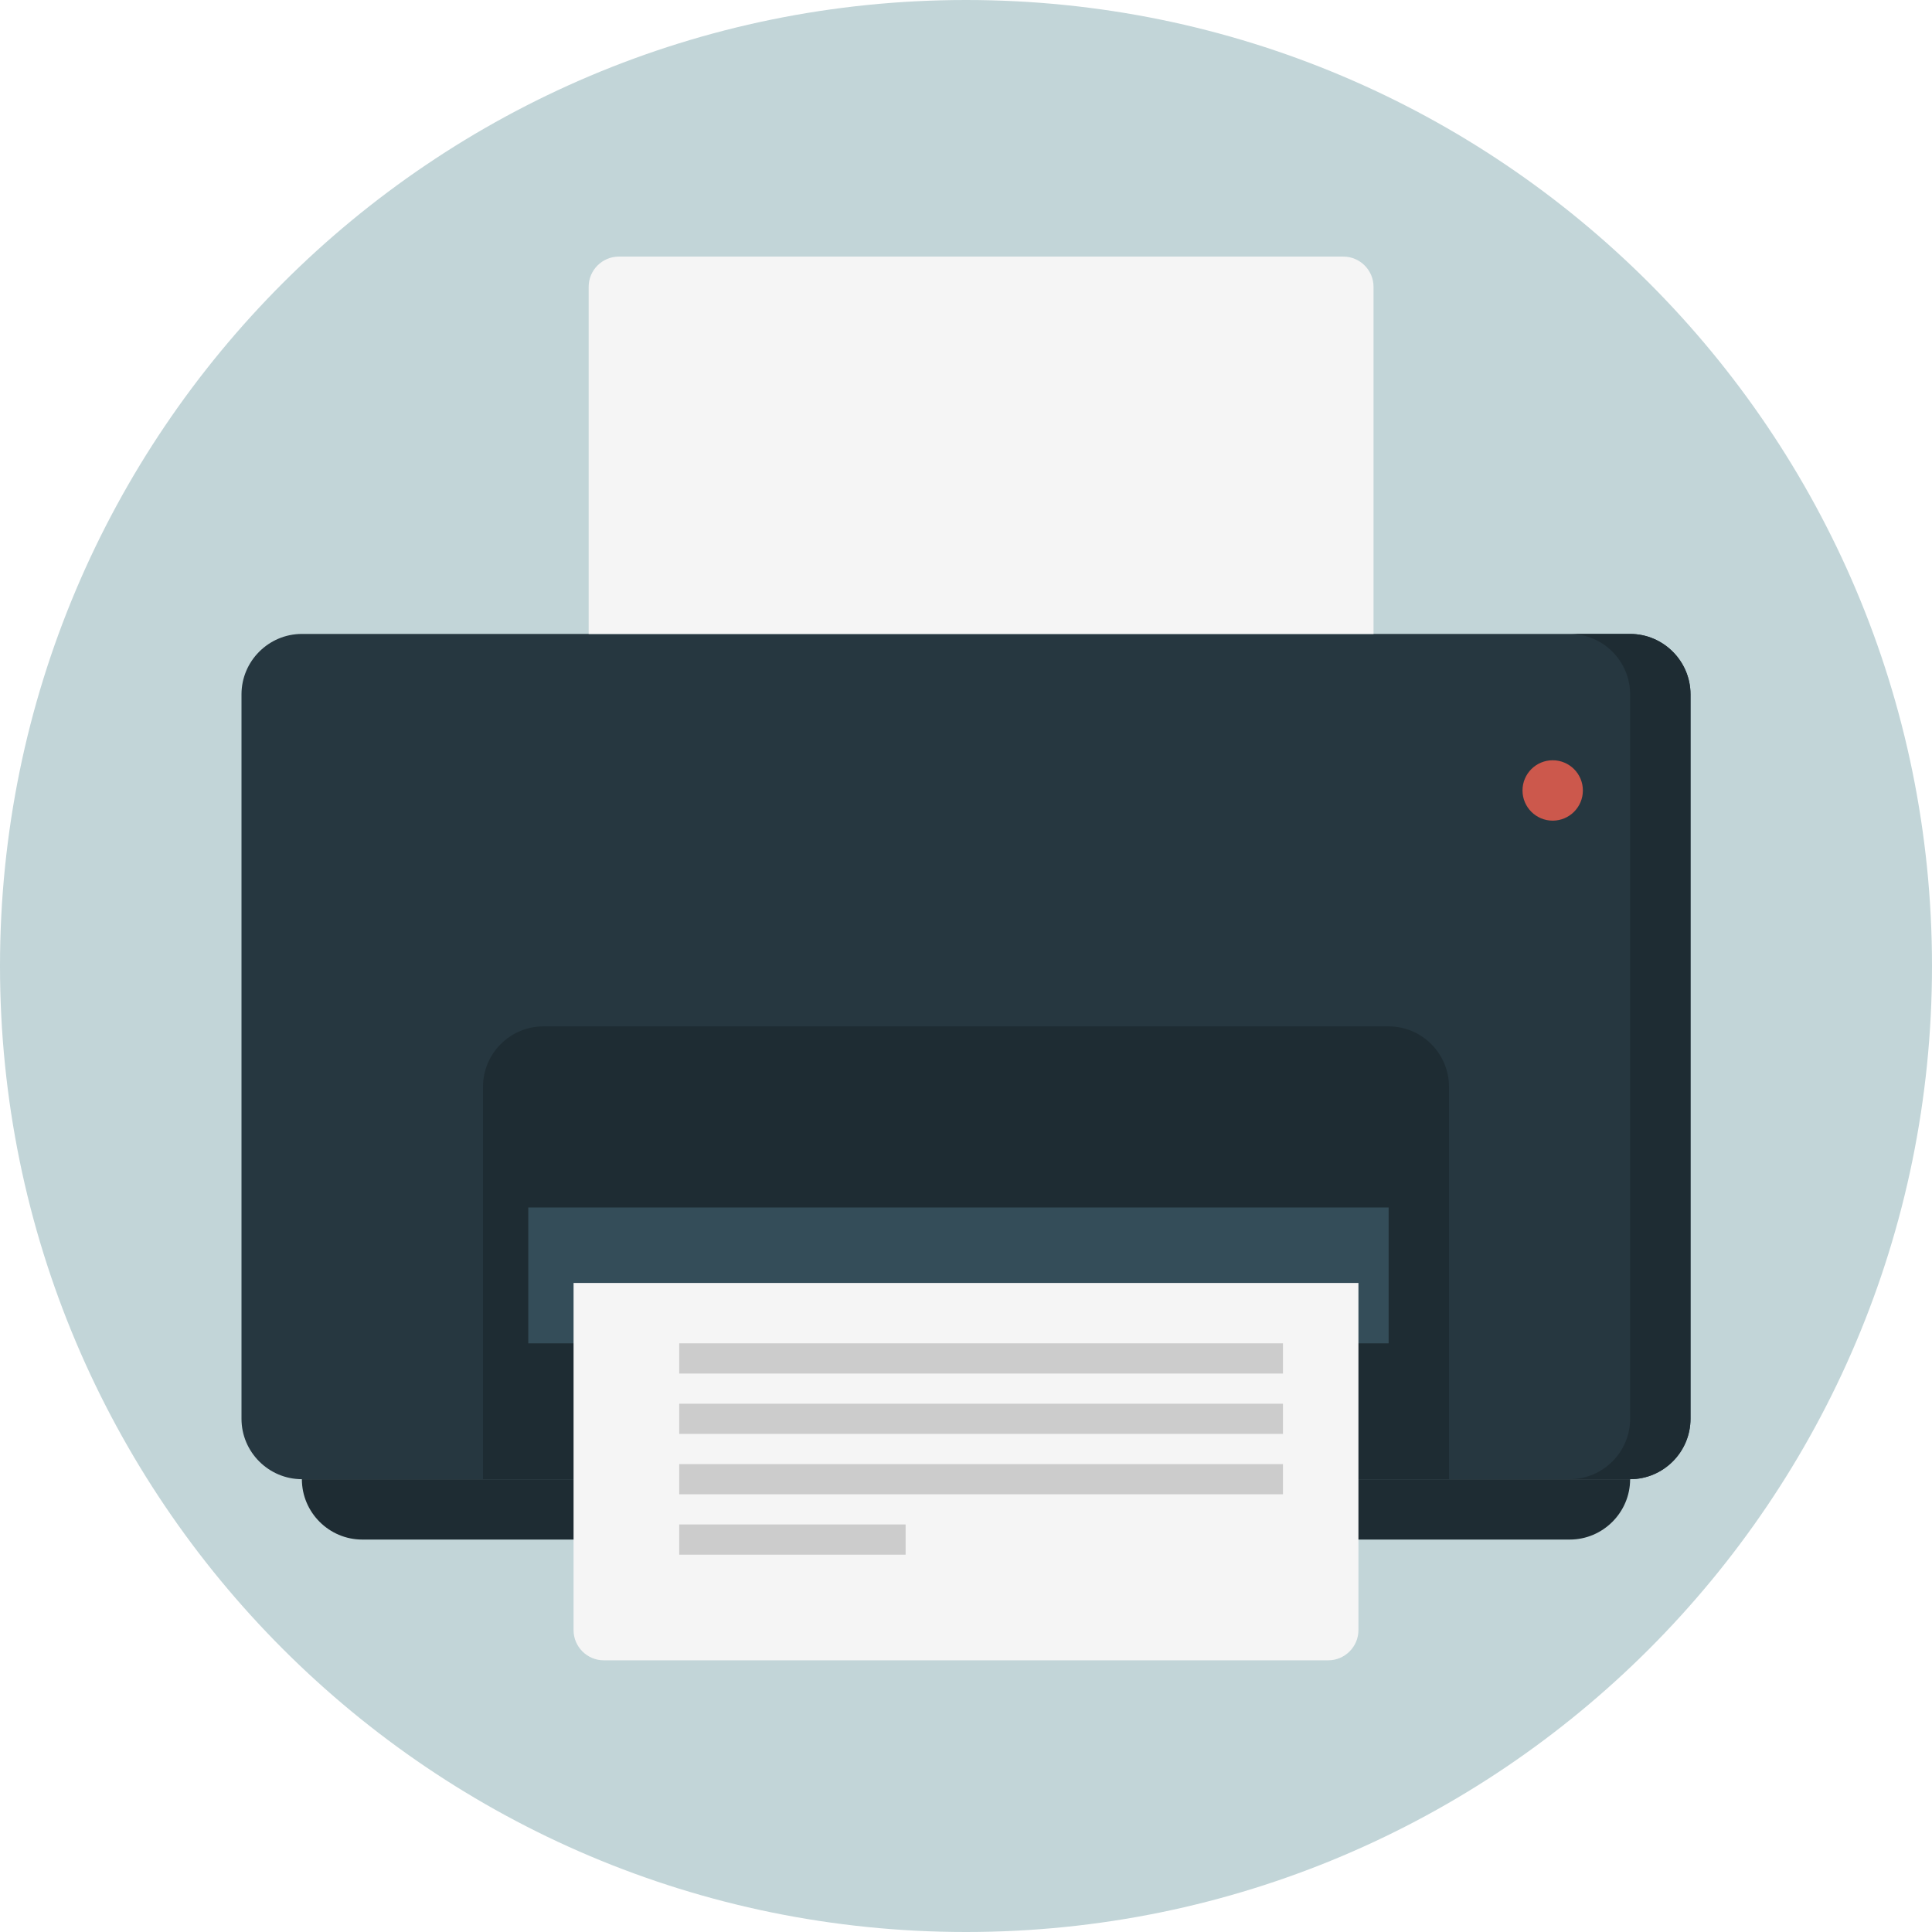
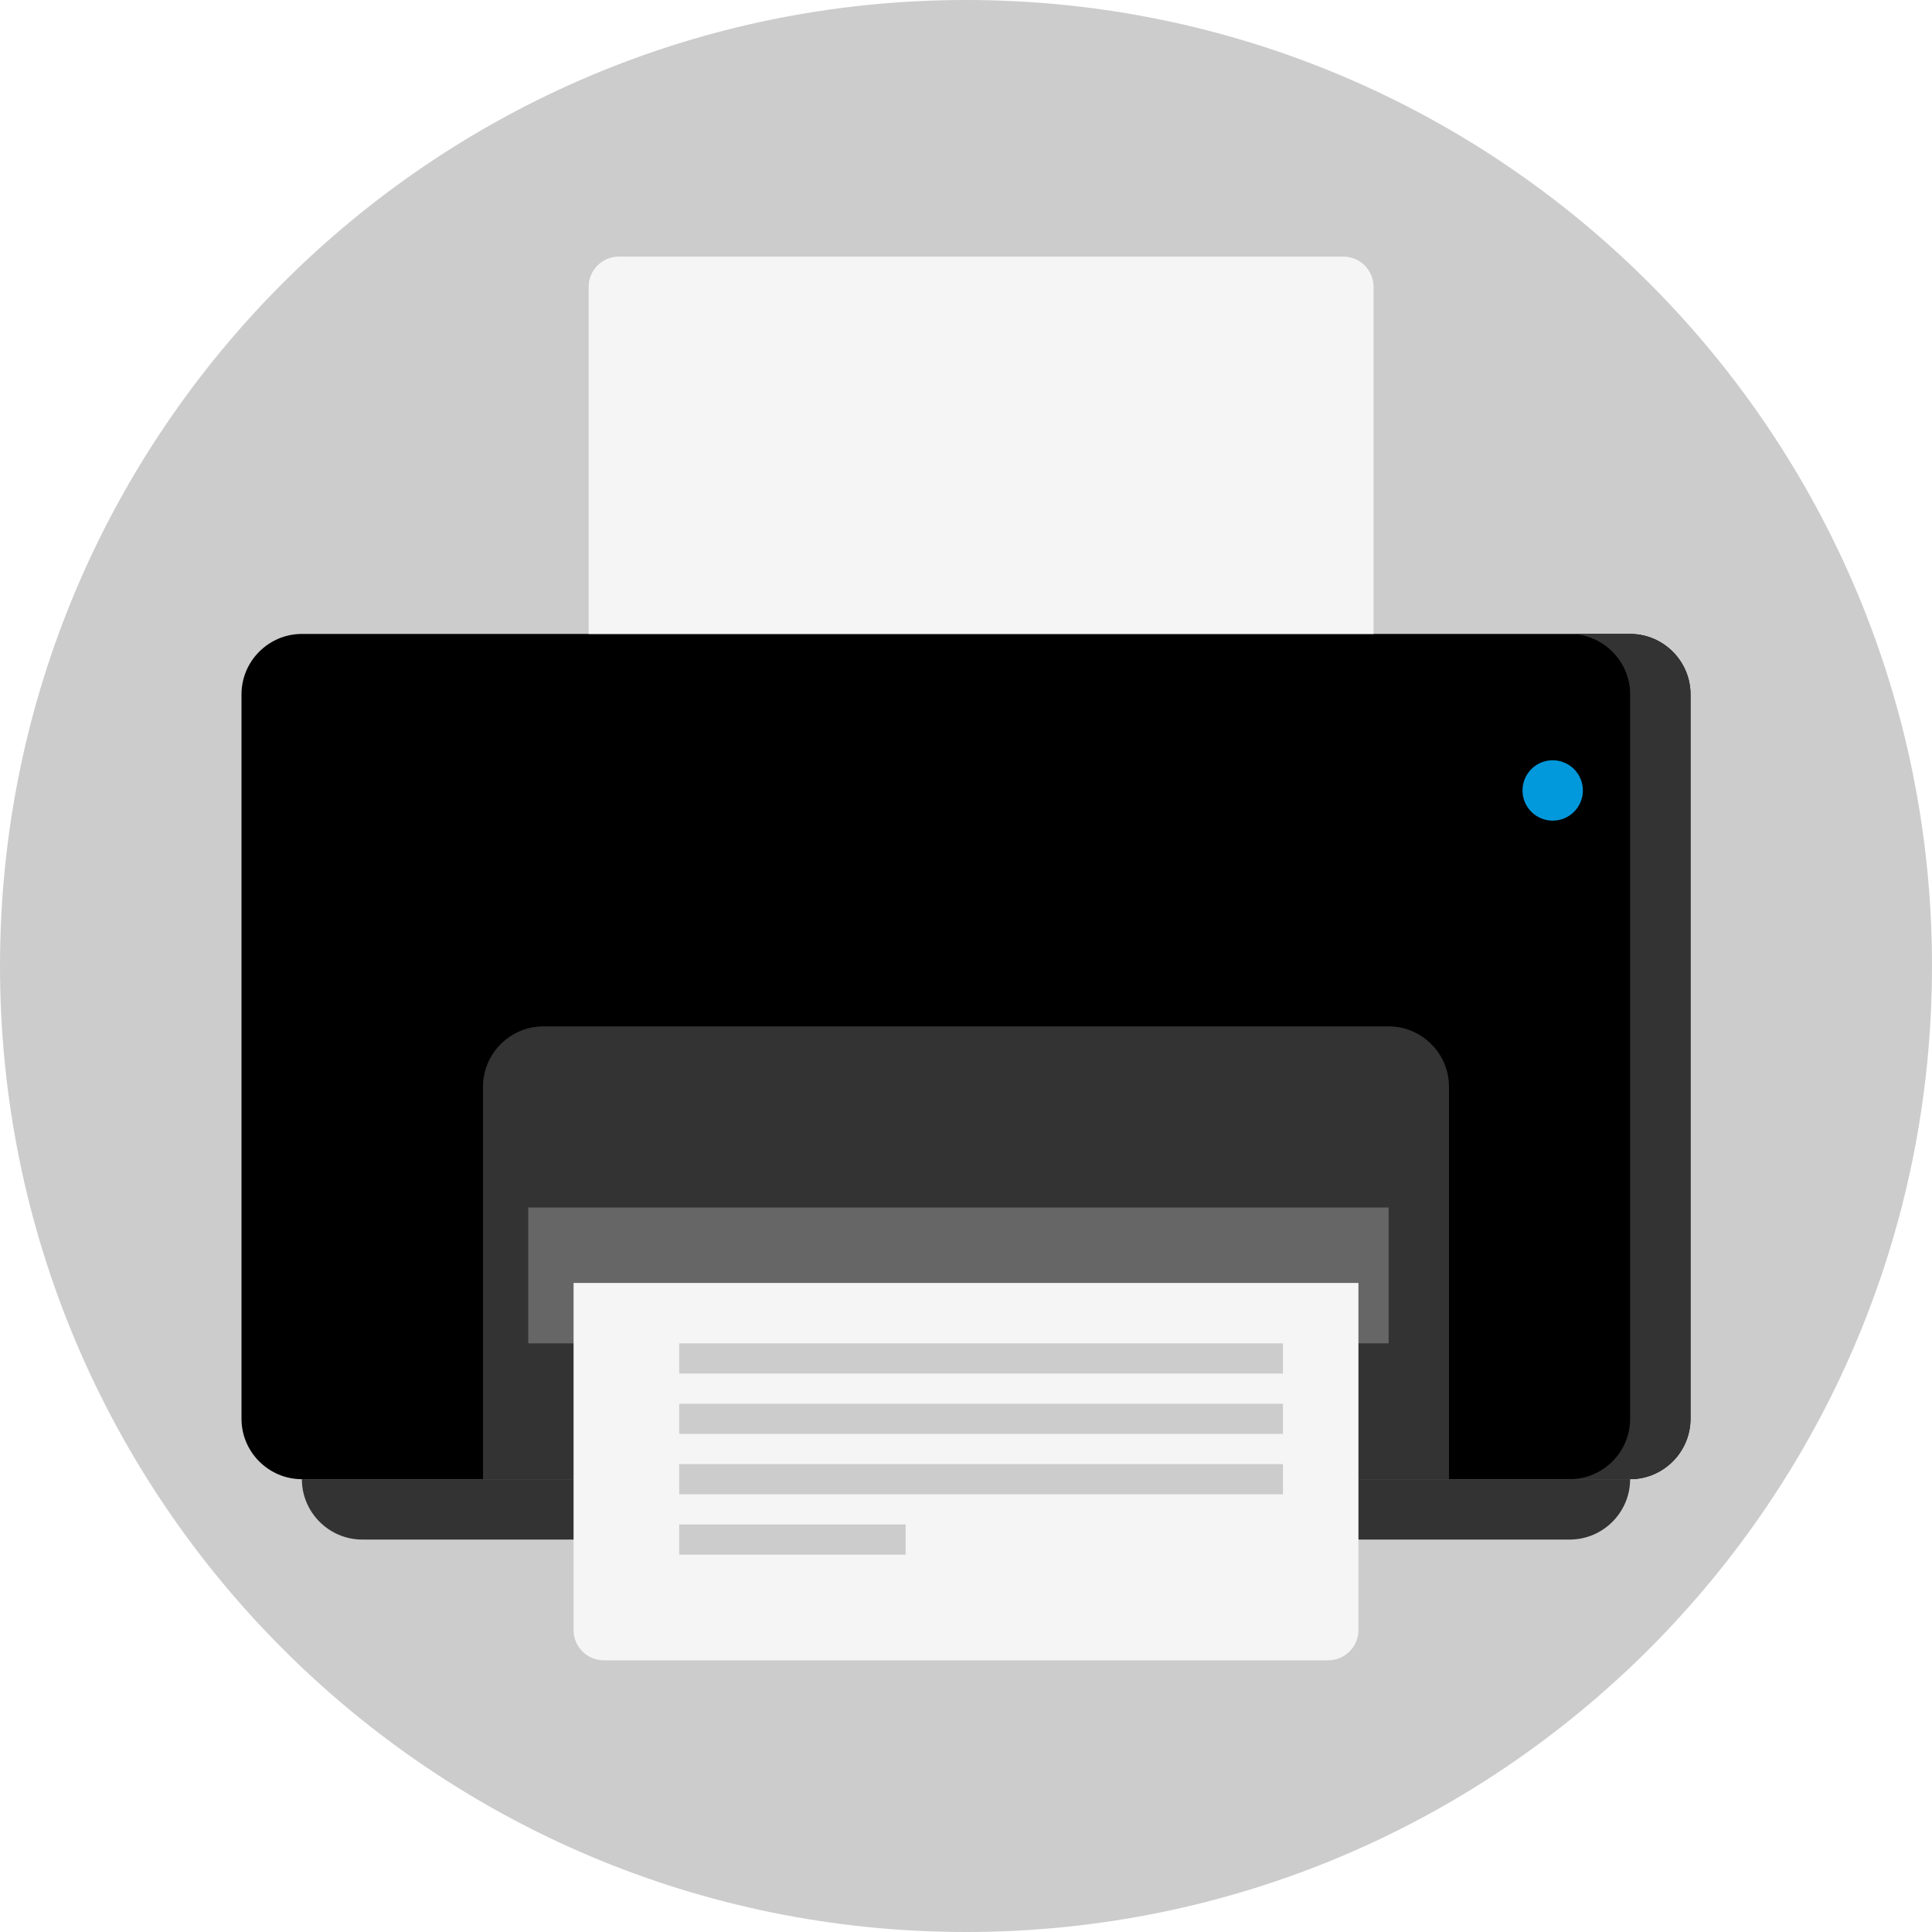
<svg xmlns="http://www.w3.org/2000/svg" version="1.1" id="Layer_1" viewBox="0 0 512 512" xml:space="preserve">
-   <circle style="fill:#C2D5D8;" cx="256" cy="256" r="256" />
-   <path style="fill:#263740;" d="M448,376c0,8.8-7.2,16-16,16H80c-8.8,0-16-7.2-16-16V184c0-8.8,7.2-16,16-16h352c8.8,0,16,7.2,16,16  V376z" />
+   <circle style="fill:#CCCCCC;" cx="256" cy="256" r="256" />
+   <path style="fill:#000000;" d="M448,376c0,8.8-7.2,16-16,16H80c-8.8,0-16-7.2-16-16V184c0-8.8,7.2-16,16-16h352c8.8,0,16,7.2,16,16  V376z" />
  <g>
-     <path style="fill:#1E2C33;" d="M432,168h-16c8.8,0,16,7.2,16,16v192c0,8.8-7.2,16-16,16h16c8.8,0,16-7.2,16-16V184   C448,175.2,440.8,168,432,168z" />
-     <path style="fill:#1E2C33;" d="M432,392c0,8.8-7.2,16-16,16H96c-8.8,0-16-7.2-16-16H432z" />
+     <path style="fill:#333333;" d="M432,168h-16c8.8,0,16,7.2,16,16v192c0,8.8-7.2,16-16,16h16c8.8,0,16-7.2,16-16V184   C448,175.2,440.8,168,432,168z" />
+     <path style="fill:#333333;" d="M432,392c0,8.8-7.2,16-16,16H96c-8.8,0-16-7.2-16-16H432z" />
  </g>
-   <circle style="fill:#CC584C;" cx="411.48" cy="209.48" r="8" />
+   <circle style="fill:#0299DC;" cx="411.48" cy="209.48" r="8" />
  <path style="fill:#F5F5F5;" d="M156,168V76c0-4.4,3.6-8,8-8h192c4.4,0,8,3.6,8,8v92H156z" />
-   <path style="fill:#1E2C33;" d="M384,392V288c0-8.8-7.2-16-16-16H144c-8.8,0-16,7.2-16,16v104H384z" />
-   <rect x="140" y="320" style="fill:#344D59;" width="228" height="36" />
+   <path style="fill:#333333;" d="M384,392V288c0-8.8-7.2-16-16-16H144c-8.8,0-16,7.2-16,16v104H384z" />
+   <rect x="140" y="320" style="fill:#666666;" width="228" height="36" />
  <path style="fill:#F5F5F5;" d="M152,340v92c0,4.4,3.6,8,8,8h192c4.4,0,8-3.6,8-8v-92H152z" />
  <g>
    <rect x="180" y="404" style="fill:#CCCCCC;" width="60" height="8" />
    <rect x="180" y="388" style="fill:#CCCCCC;" width="160" height="8" />
    <rect x="180" y="372" style="fill:#CCCCCC;" width="160" height="8" />
    <rect x="180" y="356" style="fill:#CCCCCC;" width="160" height="8" />
  </g>
</svg>
